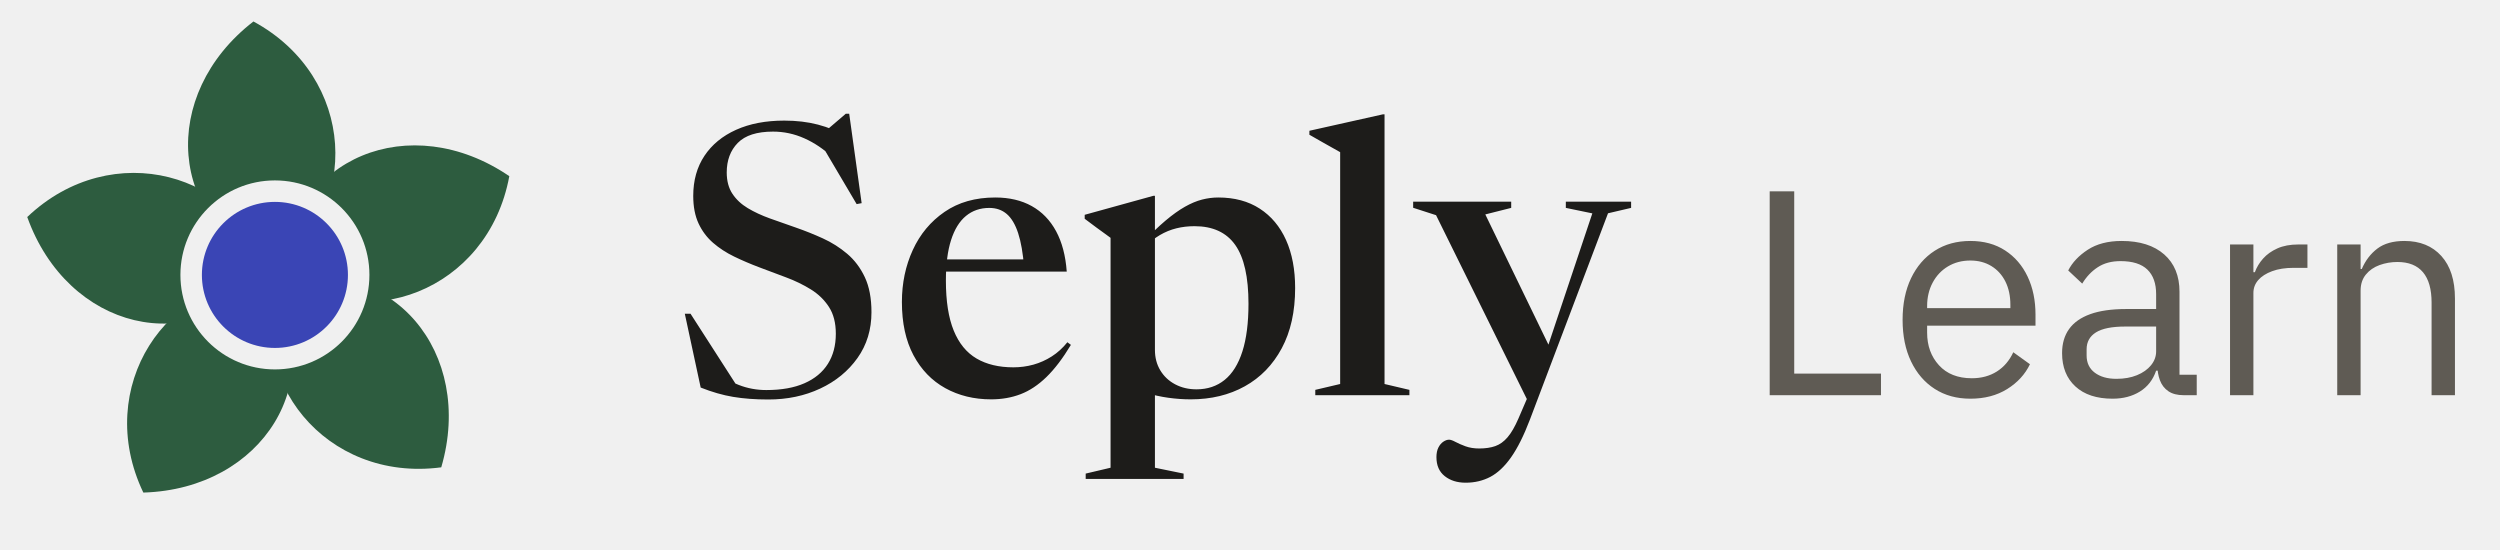
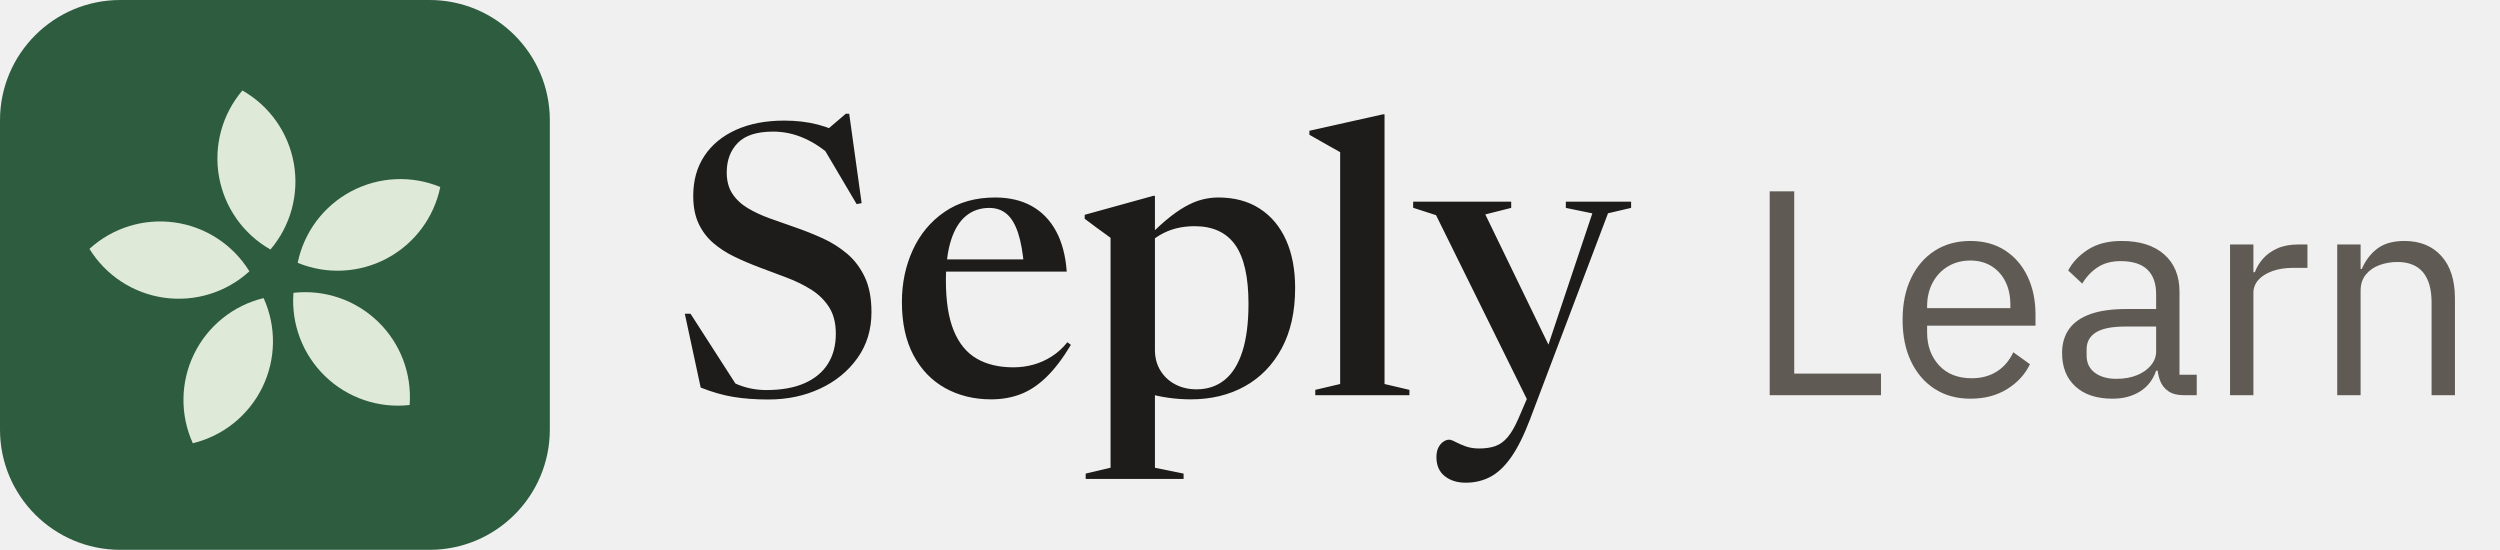
<svg xmlns="http://www.w3.org/2000/svg" viewBox="0 0 291 64" width="291" height="64" role="img" aria-label="Seply Learn">
  <style>
-     .calyx { fill: #2D5C3F; }
-     .bud { fill: #3A45B5; }
+     .tile { fill: #2D5C3F; }
+     .leaf { fill: #DFE9D8; }
    .ink { fill: #1D1C1A; }
    .muted { fill: #5F5B54; }
    @media (prefers-color-scheme: dark) {
-       .calyx { fill: #8FC7A0; }
-       .bud { fill: #8E97F2; }
+       .tile { fill: #8FC7A0; }
+       .leaf { fill: #26352B; }
      .ink { fill: #ECE9E3; }
      .muted { fill: #A39E94; }
    }
  </style>
-   <mask id="ring">
-     <rect width="64" height="64" fill="#fff" />
-     <circle cx="32" cy="32" r="11" fill="#000" />
-   </mask>
-   <g class="calyx" mask="url(#ring)">
-     <path d="M32 31C19.5 26 18.5 11 29.5 2.5C41.5 9 42 24.5 32 31Z" />
-     <path d="M32 31C19.5 26 18.5 11 29.5 2.5C41.5 9 42 24.5 32 31Z" transform="rotate(72 32 32)" />
-     <path d="M32 31C19.5 26 18.5 11 29.5 2.5C41.5 9 42 24.5 32 31Z" transform="rotate(144 32 32)" />
-     <path d="M32 31C19.5 26 18.5 11 29.5 2.5C41.5 9 42 24.5 32 31Z" transform="rotate(216 32 32)" />
-     <path d="M32 31C19.5 26 18.5 11 29.5 2.5C41.5 9 42 24.5 32 31Z" transform="rotate(288 32 32)" />
+   <rect class="tile" width="64" height="64" rx="14" />
+   <g class="leaf">
+     <path d="M32 29A12.2 12.2 0 0 1 32 10.2A12.2 12.2 0 0 1 32 29Z" transform="rotate(-10 32 32)" />
+     <path d="M32 29A12.2 12.2 0 0 1 32 10.2A12.2 12.2 0 0 1 32 29Z" transform="rotate(62 32 32)" />
+     <path d="M32 29A12.2 12.2 0 0 1 32 10.2A12.2 12.2 0 0 1 32 29Z" transform="rotate(134 32 32)" />
+     <path d="M32 29A12.2 12.2 0 0 1 32 10.2A12.2 12.2 0 0 1 32 29Z" transform="rotate(206 32 32)" />
+     <path d="M32 29A12.2 12.2 0 0 1 32 10.2A12.2 12.2 0 0 1 32 29Z" transform="rotate(278 32 32)" />
  </g>
-   <circle class="bud" cx="32" cy="32" r="8.5" />
  <path class="ink" transform="translate(78 46)" d="M20.83 -30.03 17.926 -30.602 20.451 -32.762H20.847L22.295 -22.352L21.714 -22.242L17.406 -29.533L18.885 -27.702Q17.371 -29.124 15.62 -29.902Q13.869 -30.681 11.981 -30.681Q9.17 -30.681 7.88 -29.368Q6.591 -28.054 6.591 -25.925Q6.591 -24.451 7.249 -23.452Q7.907 -22.453 9.04 -21.773Q10.173 -21.094 11.618 -20.574Q13.064 -20.055 14.639 -19.51Q16.214 -18.964 17.772 -18.256Q19.329 -17.547 20.612 -16.46Q21.894 -15.374 22.667 -13.732Q23.439 -12.091 23.439 -9.658Q23.439 -6.618 21.811 -4.327Q20.183 -2.037 17.466 -0.768Q14.749 0.502 11.444 0.502Q9.156 0.502 7.335 0.196Q5.513 -0.11 3.56 -0.889L1.712 -9.478H2.38L8.18 -0.458L4.572 -2.878Q6.464 -1.791 7.986 -1.195Q9.508 -0.598 11.202 -0.598Q13.842 -0.598 15.642 -1.39Q17.442 -2.182 18.366 -3.648Q19.29 -5.113 19.29 -7.154Q19.29 -9.033 18.493 -10.265Q17.697 -11.497 16.39 -12.309Q15.083 -13.121 13.519 -13.706Q11.955 -14.291 10.402 -14.876Q8.848 -15.462 7.462 -16.133Q6.076 -16.804 5.003 -17.734Q3.929 -18.665 3.311 -19.991Q2.693 -21.318 2.693 -23.197Q2.693 -25.898 3.995 -27.859Q5.298 -29.819 7.678 -30.89Q10.058 -31.962 13.284 -31.962Q15.422 -31.962 17.195 -31.5Q18.968 -31.038 20.83 -30.03ZM37.844 -23.012Q40.304 -23.012 42.095 -22.013Q43.886 -21.014 44.926 -19.092Q45.967 -17.169 46.169 -14.384H31.5V-15.805H43.468L41.206 -14.859Q41.012 -17.336 40.513 -18.858Q40.014 -20.381 39.189 -21.089Q38.364 -21.798 37.158 -21.798Q35.57 -21.798 34.437 -20.865Q33.304 -19.932 32.703 -18.053Q32.102 -16.174 32.102 -13.341Q32.102 -9.75 33.013 -7.52Q33.924 -5.289 35.675 -4.266Q37.426 -3.243 39.956 -3.243Q41.162 -3.243 42.288 -3.555Q43.415 -3.868 44.427 -4.514Q45.439 -5.161 46.244 -6.164L46.653 -5.856Q45.232 -3.498 43.802 -2.11Q42.372 -0.722 40.803 -0.119Q39.235 0.484 37.369 0.484Q34.382 0.484 32.028 -0.821Q29.674 -2.125 28.327 -4.655Q26.981 -7.185 26.981 -10.85Q26.981 -14.133 28.248 -16.898Q29.515 -19.664 31.948 -21.338Q34.382 -23.012 37.844 -23.012ZM67.324 -10.644Q67.324 -15.308 65.78 -17.49Q64.236 -19.672 61.041 -19.672Q59.932 -19.672 58.929 -19.424Q57.926 -19.175 57.011 -18.638Q56.096 -18.102 55.233 -17.208L54.969 -17.723Q56.439 -19.285 57.658 -20.313Q58.876 -21.34 59.921 -21.932Q60.966 -22.524 61.917 -22.768Q62.867 -23.012 63.8 -23.012Q66.634 -23.012 68.636 -21.714Q70.638 -20.416 71.696 -18.06Q72.754 -15.704 72.754 -12.474Q72.754 -8.364 71.196 -5.463Q69.639 -2.561 66.9 -1.038Q64.161 0.484 60.601 0.484Q59.312 0.484 57.985 0.299Q56.659 0.114 55.403 -0.277Q54.146 -0.669 53.038 -1.28H56.434V8.444L59.77 9.126V9.746H48.374V9.126L51.269 8.444V-18.317Q50.983 -18.533 50.598 -18.808Q50.213 -19.083 49.643 -19.501Q49.073 -19.919 48.259 -20.535V-20.997L56.245 -23.206H56.434V-19.382V-5.271Q56.434 -3.925 57.061 -2.886Q57.688 -1.848 58.788 -1.265Q59.888 -0.682 61.27 -0.682Q63.193 -0.682 64.548 -1.778Q65.903 -2.873 66.614 -5.089Q67.324 -7.304 67.324 -10.644ZM83.16 -1.302 86.055 -0.62V0.0H75.099V-0.62L77.994 -1.302V-28.288Q77.708 -28.45 77.194 -28.739Q76.679 -29.027 75.975 -29.425Q75.271 -29.823 74.413 -30.316V-30.778L82.971 -32.692H83.16V-28.67ZM102.718 -4.893 100.016 1.038 89.157 -20.953 86.491 -21.815V-22.528H97.904V-21.802L94.89 -21.041ZM92.602 10.186Q91.128 10.186 90.165 9.42Q89.201 8.655 89.201 7.212Q89.201 6.543 89.43 6.092Q89.659 5.641 90.009 5.41Q90.358 5.179 90.671 5.179Q90.935 5.179 91.408 5.434Q91.881 5.689 92.58 5.947Q93.28 6.204 94.182 6.204Q95.256 6.204 96.048 5.927Q96.84 5.65 97.484 4.895Q98.129 4.14 98.74 2.728L100.32 -0.942L101.671 -4.189L107.347 -21.164L104.262 -21.802V-22.528H111.861V-21.802L109.173 -21.173L100.087 2.829Q99.018 5.632 97.887 7.234Q96.756 8.835 95.467 9.511Q94.178 10.186 92.602 10.186Z" />
  <path class="muted" transform="translate(202.83 46)" d="M16.116 0.0H3.162V-23.732H6.018V-2.516H16.116ZM26.52 0.408Q24.14 0.408 22.372 -0.731Q20.604 -1.87 19.618 -3.927Q18.632 -5.984 18.632 -8.772Q18.632 -11.56 19.618 -13.617Q20.604 -15.674 22.372 -16.813Q24.14 -17.952 26.52 -17.952Q28.866 -17.952 30.566 -16.847Q32.266 -15.742 33.184 -13.804Q34.102 -11.866 34.102 -9.384V-8.092H21.488V-7.276Q21.488 -4.998 22.865 -3.485Q24.242 -1.972 26.69 -1.972Q28.356 -1.972 29.597 -2.754Q30.838 -3.536 31.518 -4.998L33.456 -3.604Q32.606 -1.836 30.804 -0.714Q29.002 0.408 26.52 0.408ZM26.52 -15.674Q25.058 -15.674 23.919 -14.994Q22.78 -14.314 22.134 -13.107Q21.488 -11.9 21.488 -10.37V-10.132H31.178V-10.506Q31.178 -12.07 30.6 -13.226Q30.022 -14.382 28.968 -15.028Q27.914 -15.674 26.52 -15.674ZM52.87 0.0H51.34Q50.252 0.0 49.572 -0.459Q48.892 -0.918 48.586 -1.734Q48.28 -2.55 48.28 -3.604V-3.842L49.334 -2.856H48.144Q47.6 -1.258 46.257 -0.425Q44.914 0.408 43.078 0.408Q40.29 0.408 38.743 -1.02Q37.196 -2.448 37.196 -4.896Q37.196 -6.562 38.012 -7.701Q38.828 -8.84 40.477 -9.435Q42.126 -10.03 44.676 -10.03H48.144V-11.764Q48.144 -13.634 47.124 -14.62Q46.104 -15.606 43.996 -15.606Q42.432 -15.606 41.344 -14.892Q40.256 -14.178 39.542 -12.988L37.91 -14.518Q38.624 -15.912 40.188 -16.932Q41.752 -17.952 44.132 -17.952Q47.294 -17.952 49.079 -16.388Q50.864 -14.824 50.864 -12.036V-2.38H52.87ZM48.144 -7.99H44.54Q42.228 -7.99 41.14 -7.31Q40.052 -6.63 40.052 -5.338V-4.624Q40.052 -3.332 41.004 -2.618Q41.956 -1.904 43.52 -1.904Q44.88 -1.904 45.917 -2.329Q46.954 -2.754 47.549 -3.485Q48.144 -4.216 48.144 -5.1ZM59.466 0.0H56.746V-17.544H59.466V-14.314H59.636Q59.942 -15.164 60.588 -15.895Q61.234 -16.626 62.254 -17.085Q63.274 -17.544 64.702 -17.544H65.756V-14.824H64.158Q62.696 -14.824 61.642 -14.433Q60.588 -14.042 60.027 -13.396Q59.466 -12.75 59.466 -11.9ZM71.944 0.0H69.224V-17.544H71.944V-14.688H72.08Q72.726 -16.184 73.899 -17.068Q75.072 -17.952 77.044 -17.952Q79.764 -17.952 81.345 -16.201Q82.926 -14.45 82.926 -11.254V0.0H80.206V-10.778Q80.206 -13.124 79.203 -14.314Q78.2 -15.504 76.228 -15.504Q75.14 -15.504 74.154 -15.147Q73.168 -14.79 72.556 -14.042Q71.944 -13.294 71.944 -12.172Z" />
</svg>
